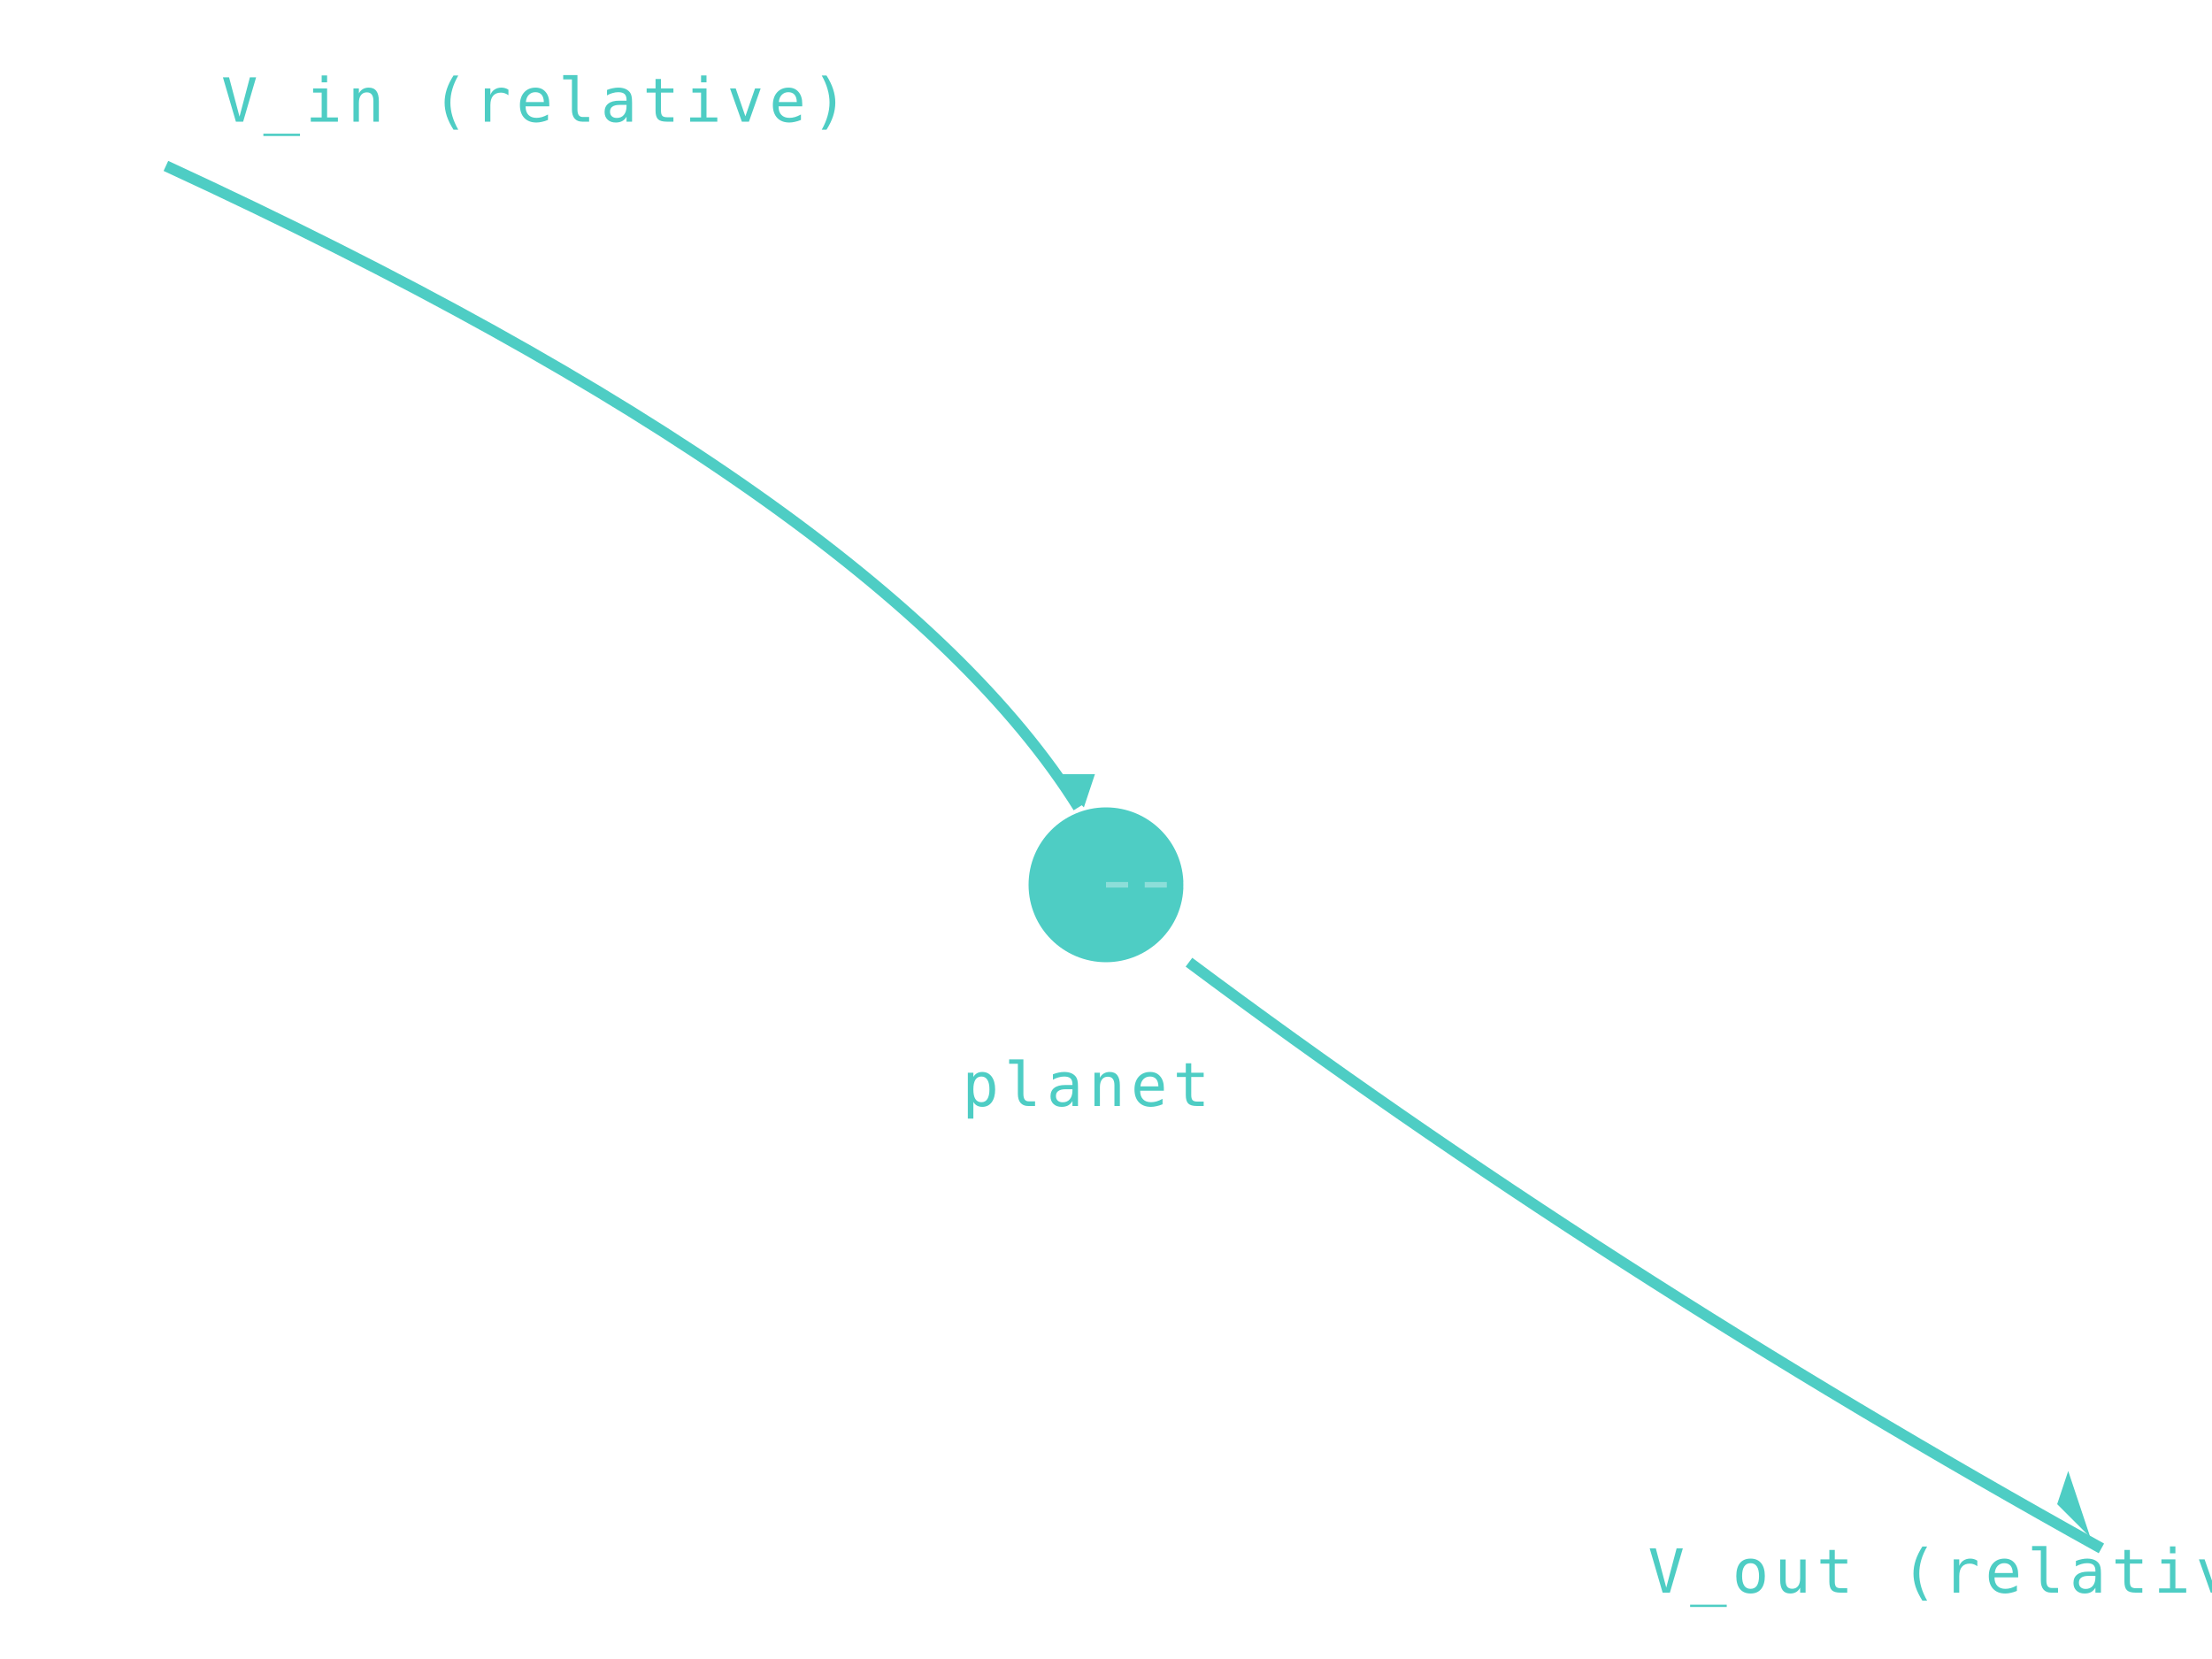
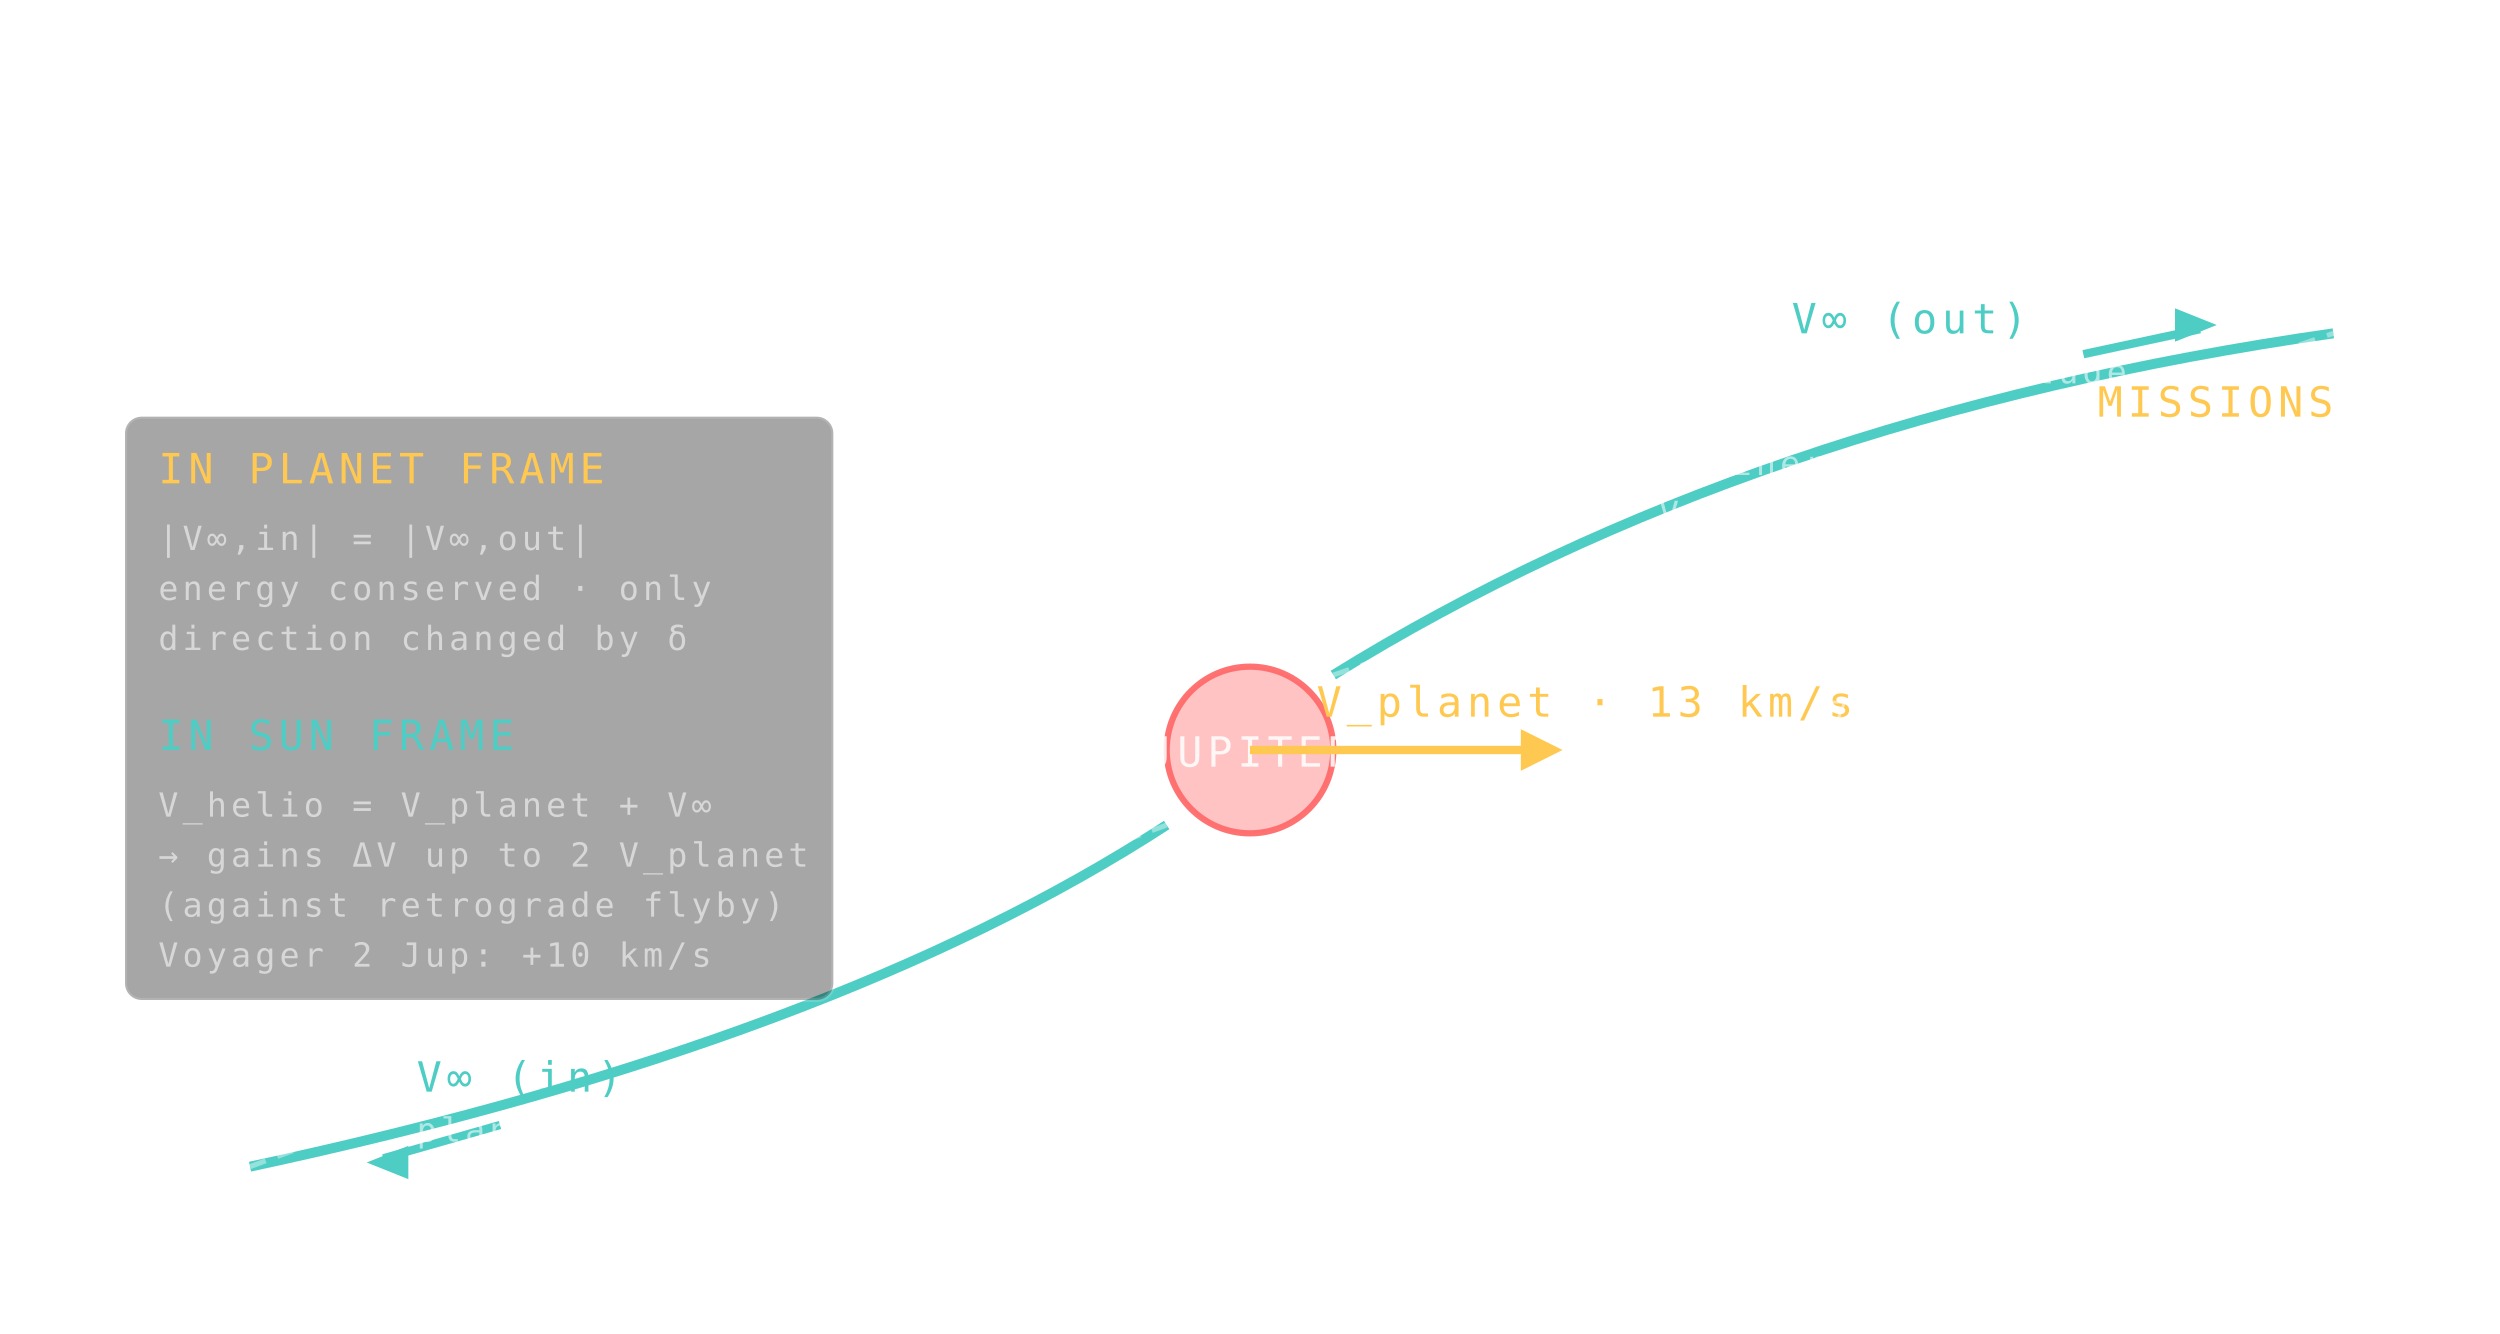
- <svg xmlns="http://www.w3.org/2000/svg" viewBox="0 0 400 300" role="img" aria-label="Gravity assist flyby: hyperbolic path bent by planet gravity, exit speed boosted by planet's heliocentric motion">
+ <svg xmlns="http://www.w3.org/2000/svg" viewBox="0 0 600 320" role="img" aria-label="A gravity assist: in the planet's frame the spacecraft enters and exits at the same speed but along a different direction; in the heliocentric frame it gains kinetic energy from the planet's orbital motion.">
  <style>
    .stroke { stroke: rgba(255,255,255,0.85); stroke-width: 1.5; fill: none; }
-     .dashed { stroke: rgba(255,255,255,0.35); stroke-width: 1; stroke-dasharray: 4 3; fill: none; }
-     .accent { stroke: #4ecdc4; stroke-width: 2; fill: none; }
-     .focus { fill: #4ecdc4; }
-     .body { fill: rgba(255,255,255,0.85); }
-     text { font-family: 'Space Mono', monospace; font-size: 11px; fill: rgba(255,255,255,0.85); letter-spacing: 1px; }
-     .label-accent { fill: #4ecdc4; }
-     .label-mute { fill: rgba(255,255,255,0.55); font-size: 10px; }
+     .dashed { stroke: rgba(255,255,255,0.3); stroke-width: 1; stroke-dasharray: 4 3; fill: none; }
+     .asymptote { stroke: rgba(255,255,255,0.4); stroke-width: 1.2; stroke-dasharray: 4 3; fill: none; }
+     .hyperbola { stroke: #4ecdc4; stroke-width: 2.4; fill: none; }
+     .vplanet { stroke: #ffc850; stroke-width: 2; fill: none; }
+     .vplanet-fill { fill: #ffc850; }
+     .accent-fill { fill: #4ecdc4; }
+     .planet { fill: rgba(255,107,107,0.4); stroke: rgba(255,107,107,0.95); stroke-width: 1.5; }
+     .label { fill: rgba(255,255,255,0.85); font-family: 'Space Mono', monospace; font-size: 10px; letter-spacing: 1.2px; }
+     .label-accent { fill: #4ecdc4; font-family: 'Space Mono', monospace; font-size: 10px; letter-spacing: 1.2px; }
+     .label-gold { fill: #ffc850; font-family: 'Space Mono', monospace; font-size: 10px; letter-spacing: 1.2px; }
+     .sublabel { fill: rgba(255,255,255,0.55); font-family: 'Space Mono', monospace; font-size: 8px; letter-spacing: 1px; }
+     .dim-star { fill: rgba(255,255,255,0.2); }
  </style>
-   <circle cx="200" cy="160" r="14" class="focus" />
-   <text x="174" y="200" class="label-accent">planet</text>
-   <line x1="200" y1="160" x2="290" y2="160" class="dashed" />
-   <polygon points="294,160 286,156 286,164" fill="rgba(255,255,255,0.55)" />
-   <text x="232" y="152" class="label-mute">V_planet</text>
-   <path d="M 30 30 Q 160 90 195 146" class="accent" />
-   <polygon points="190,140 196,146 198,140" fill="#4ecdc4" />
-   <text x="40" y="22" class="label-accent">V_in (relative)</text>
-   <path d="M 215 174 Q 290 230 380 280" class="accent" />
-   <polygon points="378,278 372,272 374,266" fill="#4ecdc4" />
-   <text x="298" y="288" class="label-accent">V_out (relative)</text>
-   <text x="60" y="262" class="label-mute">|V_in| = |V_out| in planet's frame</text>
-   <text x="60" y="278" class="label-mute">but planet's motion adds heliocentric Δv</text>
+   <circle class="dim-star" cx="50" cy="40" r="0.6" />
+   <circle class="dim-star" cx="540" cy="60" r="0.5" />
+   <circle class="dim-star" cx="80" cy="290" r="0.5" />
+   <text class="label" x="40" y="28">GRAVITY ASSIST — STEAL KINETIC ENERGY FROM A PLANET'S ORBITAL MOTION</text>
+   <circle class="planet" cx="300" cy="180" r="20" />
+   <text class="label" x="300" y="184" text-anchor="middle" fill="rgba(255,255,255,0.95)">JUPITER</text>
+   <line class="vplanet" x1="300" y1="180" x2="370" y2="180" />
+   <polygon class="vplanet-fill" points="375,180 365,175 365,185" />
+   <text class="label-gold" x="316" y="172">V_planet · 13 km/s</text>
+   <path class="hyperbola" d="M 60 280 Q 200 250 280 198" />
+   <path class="hyperbola" d="M 320 162 Q 420 100 560 80" />
+   <line class="asymptote" x1="60" y1="280" x2="280" y2="198" />
+   <line class="asymptote" x1="320" y1="162" x2="560" y2="80" />
+   <line stroke="#4ecdc4" stroke-width="2" x1="120" y1="270" x2="92" y2="278" />
+   <polygon class="accent-fill" points="88,279 98,275 98,283" />
+   <text class="label-accent" x="100" y="262">V∞ (in)</text>
+   <text class="sublabel" x="100" y="274">planet frame</text>
+   <line stroke="#4ecdc4" stroke-width="2" x1="500" y1="85" x2="528" y2="79" />
+   <polygon class="accent-fill" points="532,78 522,82 522,74" />
+   <text class="label-accent" x="430" y="80">V∞ (out)</text>
+   <text class="sublabel" x="430" y="92">same magnitude · rotated</text>
+   <g transform="translate(30,100)">
+     <rect x="0" y="0" width="170" height="140" fill="rgba(0,0,0,0.35)" stroke="rgba(255,255,255,0.15)" stroke-width="1" rx="4" />
+     <text class="label-gold" x="8" y="16">IN PLANET FRAME</text>
+     <text class="sublabel" x="8" y="32">|V∞,in| = |V∞,out|</text>
+     <text class="sublabel" x="8" y="44">energy conserved · only</text>
+     <text class="sublabel" x="8" y="56">direction changed by δ</text>
+     <text class="label-accent" x="8" y="80">IN SUN FRAME</text>
+     <text class="sublabel" x="8" y="96">V_helio = V_planet + V∞</text>
+     <text class="sublabel" x="8" y="108">→ gains ΔV up to 2 V_planet</text>
+     <text class="sublabel" x="8" y="120">(against retrograde flyby)</text>
+     <text class="sublabel" x="8" y="132">Voyager 2 Jup: +10 km/s</text>
+   </g>
+   <g transform="translate(560,100)">
+     <text class="label-gold" x="0" y="0" text-anchor="end">MISSIONS</text>
+     <text class="sublabel" x="0" y="14" text-anchor="end">Mariner 10 (Venus → Mercury)</text>
+     <text class="sublabel" x="0" y="26" text-anchor="end">Voyager 1, 2 (Jup, Sat, ...)</text>
+     <text class="sublabel" x="0" y="38" text-anchor="end">Galileo (V-E-E-A)</text>
+     <text class="sublabel" x="0" y="50" text-anchor="end">Cassini (V-V-E-J)</text>
+     <text class="sublabel" x="0" y="62" text-anchor="end">Parker Solar Probe</text>
+     <text class="sublabel" x="0" y="74" text-anchor="end">  (7× Venus, retrograde)</text>
+   </g>
+   <text class="sublabel" x="540" y="316" text-anchor="end">no fuel burned — the planet loses an infinitesimal fraction of its orbital energy</text>
</svg>
